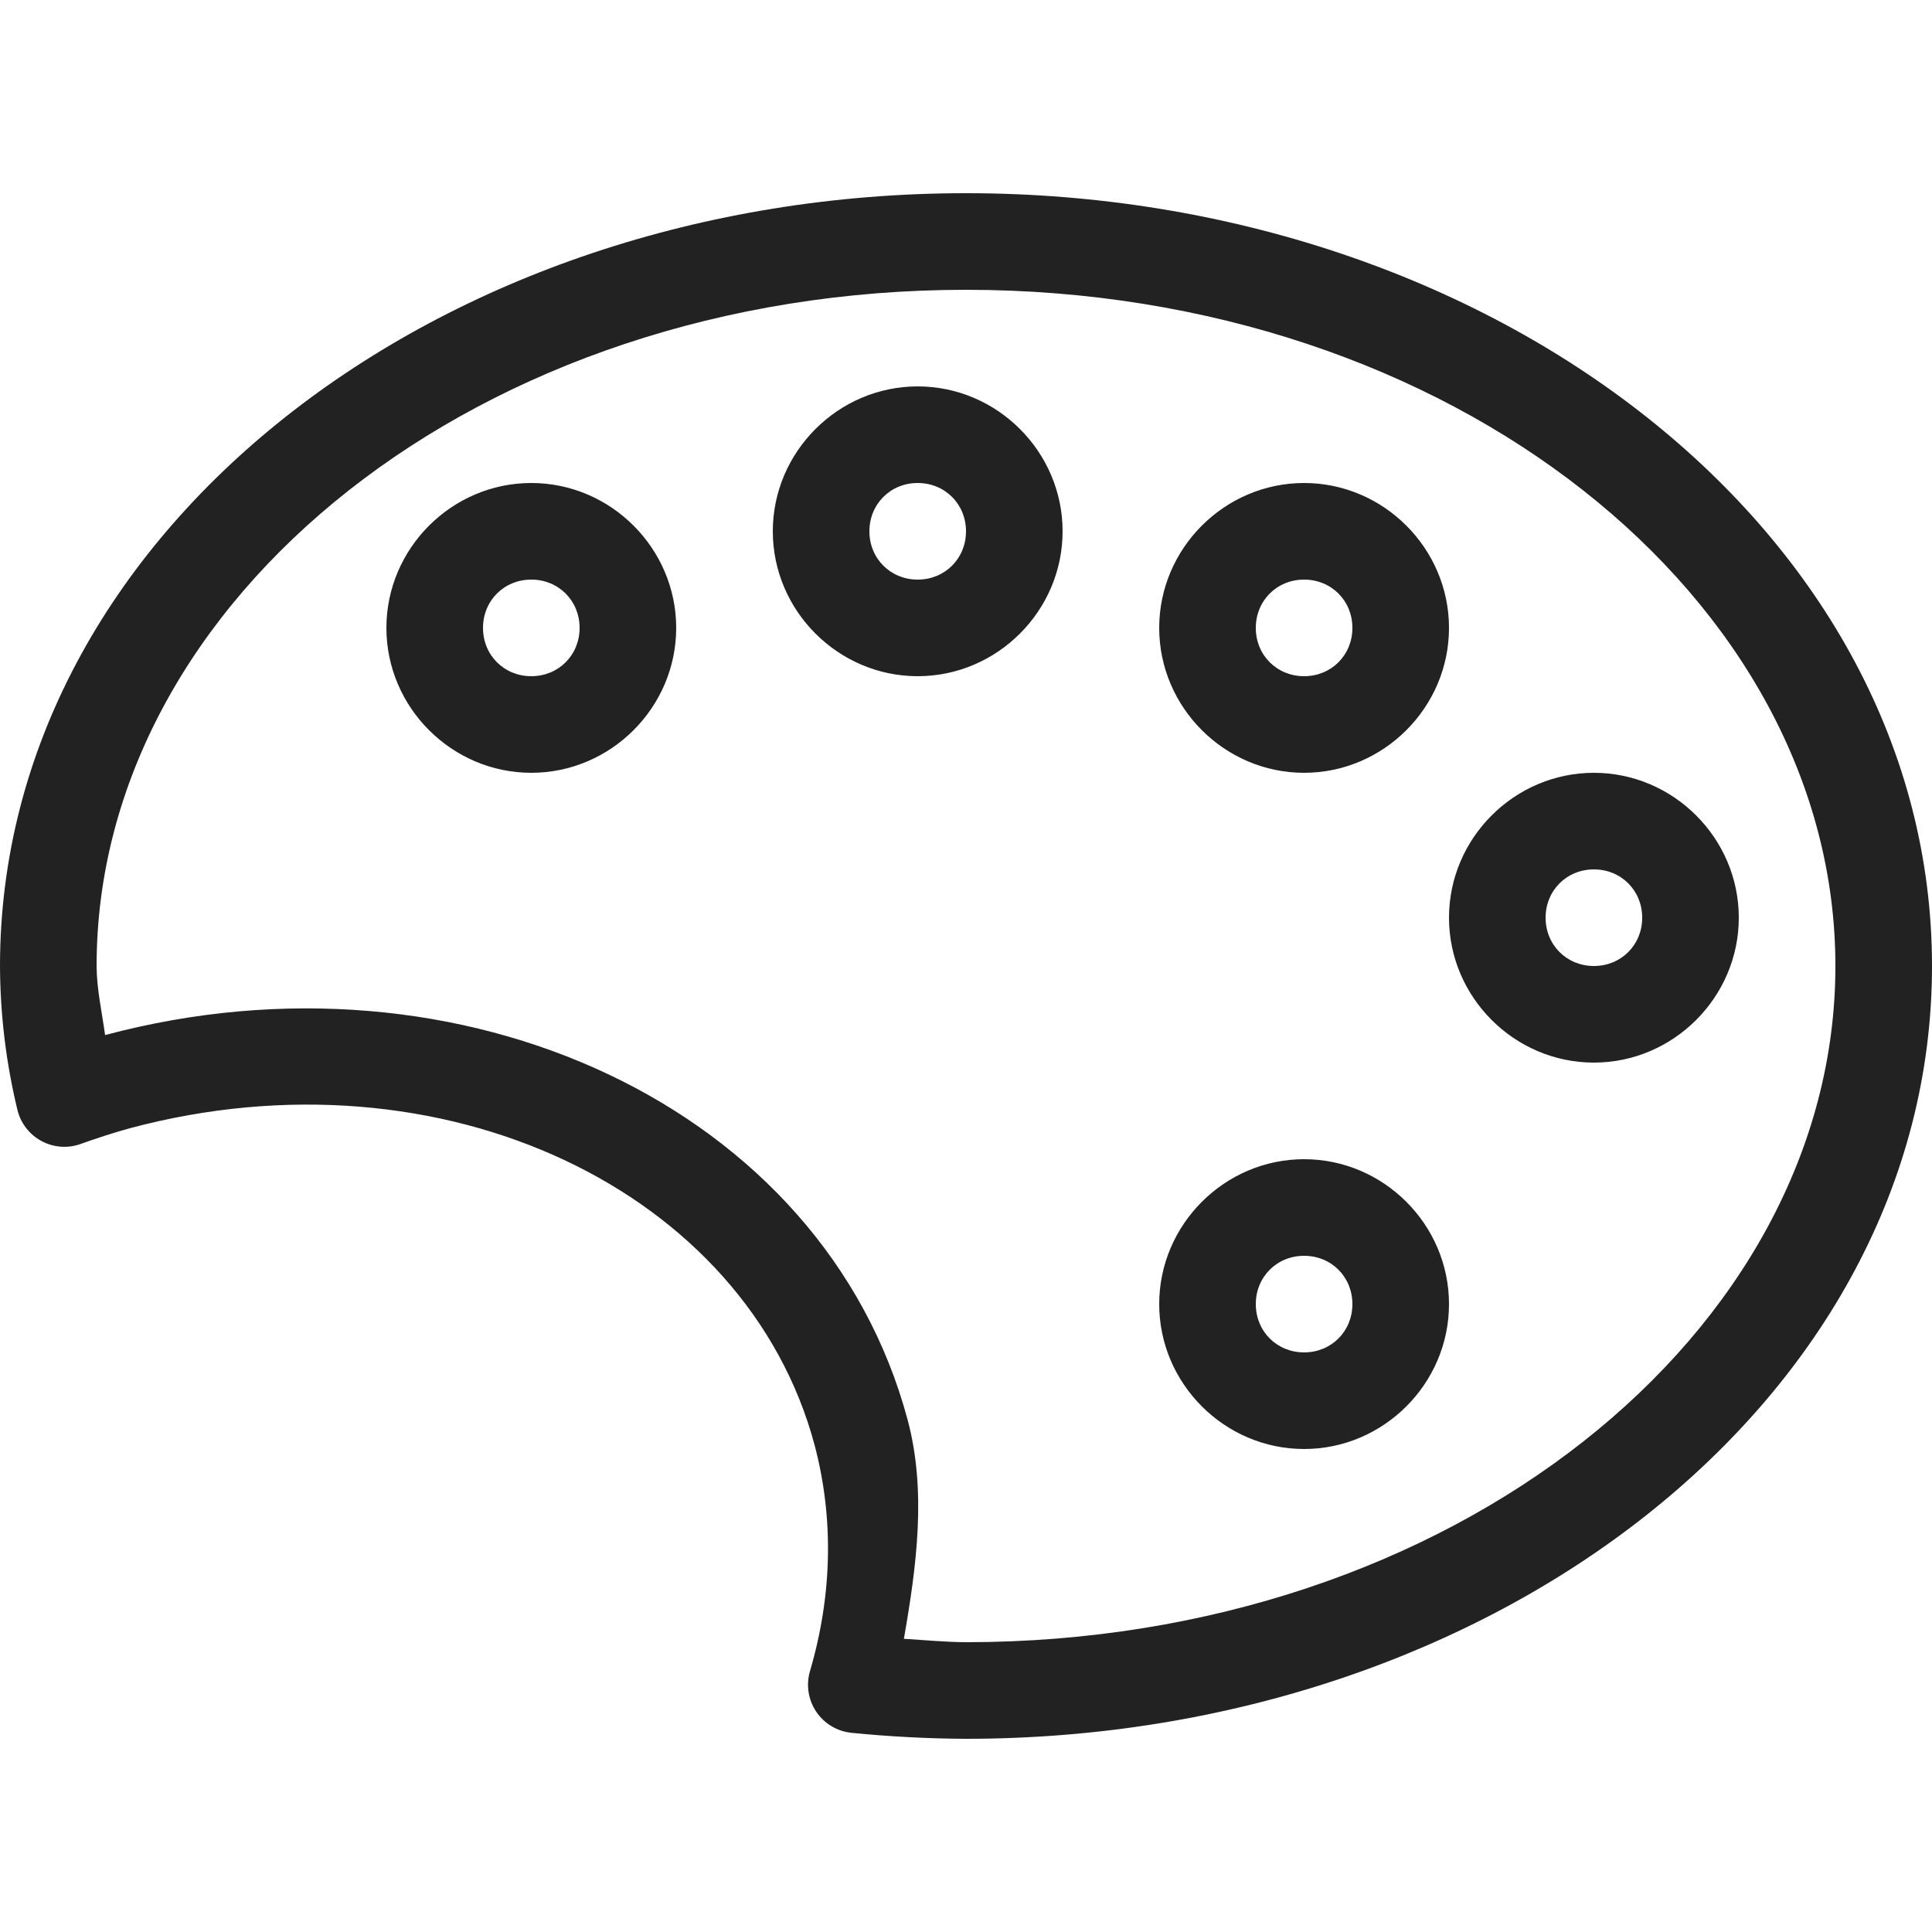
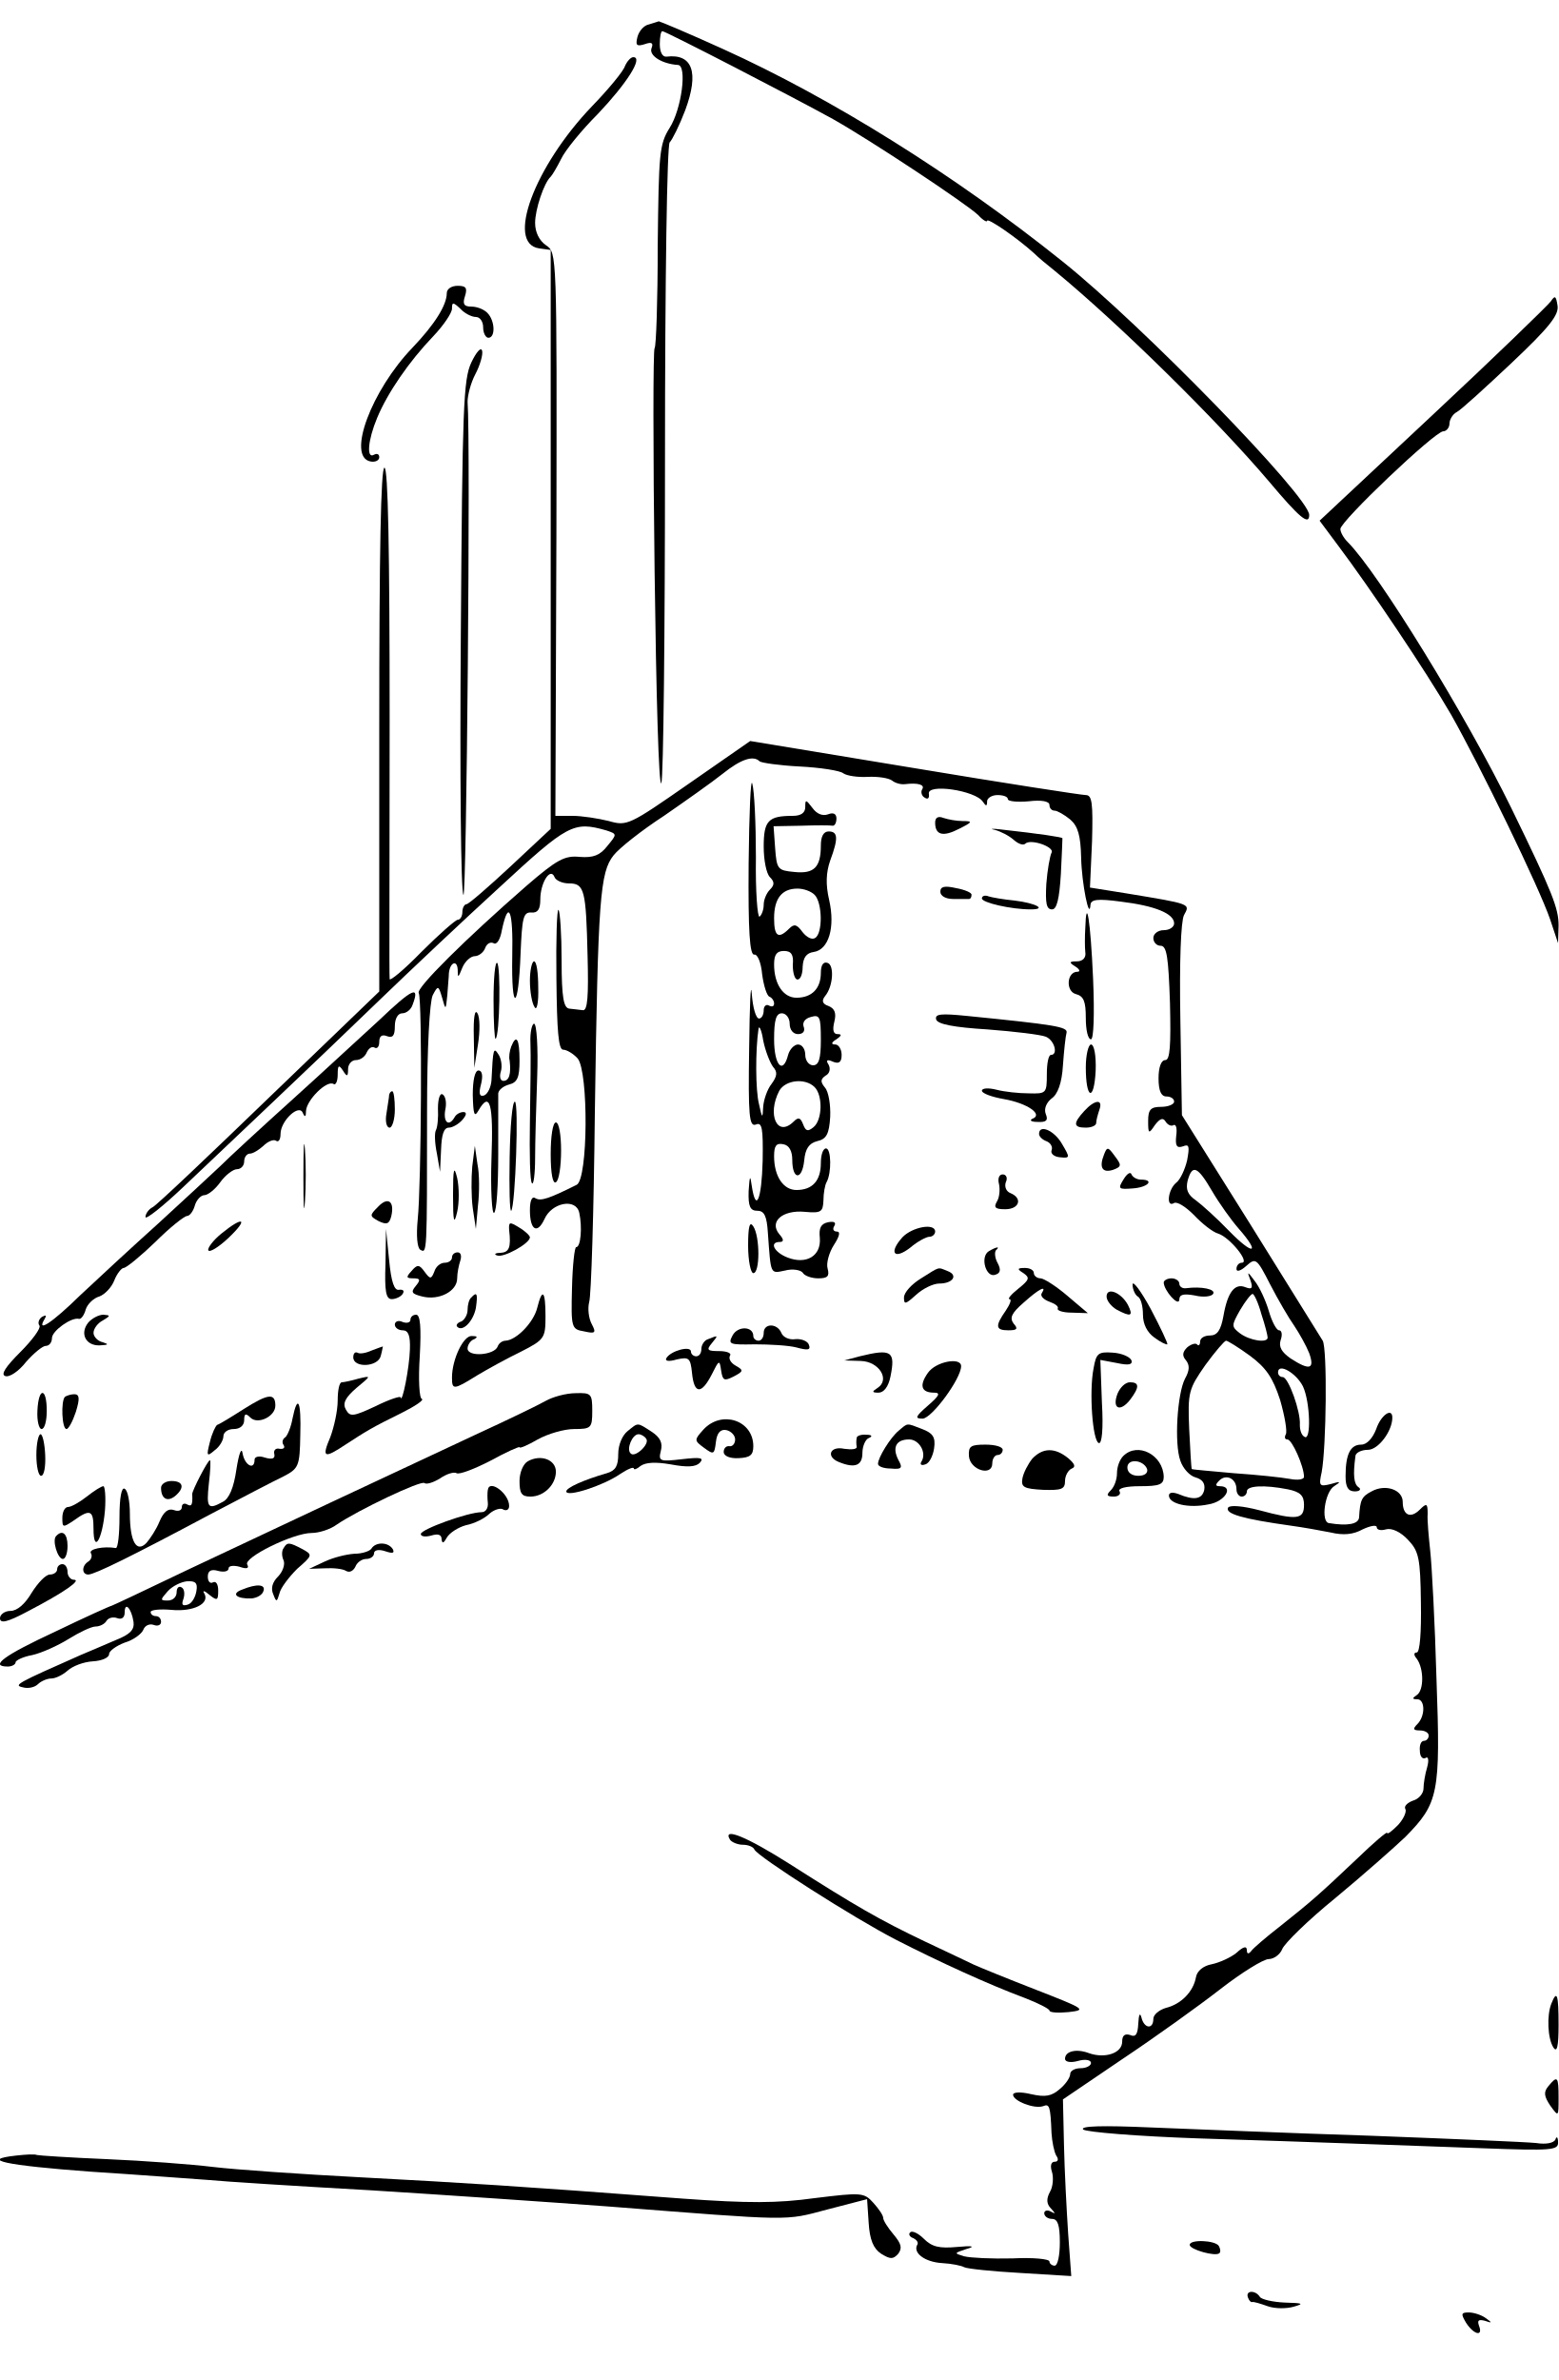
- <svg xmlns="http://www.w3.org/2000/svg" width="800px" height="800px" viewBox="0 0 20 20" version="1.1">
-   <g id="layer1">
-     <path d="M 10,2 C 4.54,2 0,5.516 0,10 a 0.5,0.5 0 0 0 0,0.002 c 0.002,0.499 0.062,0.997 0.18,1.486 a 0.5,0.5 0 0 0 0.656,0.354 c 0.167,-0.06 0.335,-0.115 0.506,-0.162 3.247,-0.869 6.387,0.652 7.09,3.277 0.2,0.753 0.185,1.553 -0.047,2.342 A 0.5,0.5 0 0 0 8.814,17.938 C 9.207,17.977 9.601,17.998 9.996,18 A 0.5,0.5 0 0 0 10,18 C 15.46,18 20,14.484 20,10 20,5.516 15.46,2 10,2 Z m 0,1 c 5.033,0 9,3.2 9,7 0,3.799 -3.965,6.998 -8.996,7 C 9.788,16.999 9.573,16.978 9.357,16.965 9.49,16.205 9.592,15.434 9.396,14.699 8.528,11.458 4.775,9.729 1.088,10.715 1.055,10.476 1.001,10.239 1,9.998 1.001,6.199 4.967,3 10,3 Z M 9.5,4 C 8.677,4 8,4.677 8,5.5 8,6.323 8.677,7 9.5,7 10.323,7 11,6.323 11,5.5 11,4.677 10.323,4 9.5,4 Z m -4,1 C 4.677,5 4,5.677 4,6.5 4,7.323 4.677,8 5.5,8 6.323,8 7,7.323 7,6.5 7,5.677 6.323,5 5.5,5 Z m 4,0 C 9.782,5 10,5.218 10,5.5 10,5.782 9.782,6 9.5,6 9.218,6 9,5.782 9,5.5 9,5.218 9.218,5 9.5,5 Z m 4,0 C 12.677,5 12,5.677 12,6.5 12,7.323 12.677,8 13.5,8 14.323,8 15,7.323 15,6.5 15,5.677 14.323,5 13.5,5 Z m -8,1 C 5.782,6 6,6.218 6,6.5 6,6.782 5.782,7 5.5,7 5.218,7 5,6.782 5,6.5 5,6.218 5.218,6 5.5,6 Z m 8,0 C 13.782,6 14,6.218 14,6.5 14,6.782 13.782,7 13.5,7 13.218,7 13,6.782 13,6.5 13,6.218 13.218,6 13.5,6 Z m 3,2 C 15.677,8 15,8.677 15,9.5 15,10.323 15.677,11 16.5,11 17.323,11 18,10.323 18,9.5 18,8.677 17.323,8 16.5,8 Z m 0,1 C 16.782,9 17,9.218 17,9.5 17,9.782 16.782,10 16.5,10 16.218,10 16,9.782 16,9.5 16,9.218 16.218,9 16.5,9 Z m -3,3 C 12.677,12 12,12.677 12,13.5 12,14.323 12.677,15 13.5,15 14.323,15 15,14.323 15,13.5 15,12.677 14.323,12 13.5,12 Z m 0,1 C 13.782,13 14,13.218 14,13.5 14,13.782 13.782,14 13.5,14 13.218,14 13,13.782 13,13.5 13,13.218 13.218,13 13.5,13 Z" style="fill:#222222; fill-opacity:1; stroke:none; stroke-width:0px;" />
+ <svg xmlns="http://www.w3.org/2000/svg" version="1.0" width="300pt" height="458pt" viewBox="0 0 300 458" preserveAspectRatio="xMidYMid meet">
+   <g transform="translate(0,458) scale(0.1,-0.1)" fill="#000000" stroke="none">
+     <path d="M1249 4533 c-10 -2 -19 -13 -22 -24 -4 -16 -2 -19 14 -14 14 5 17 2 13 -8 -5 -14 20 -30 51 -32 18 -1 7 -85 -16 -121 -20 -32 -21 -49 -23 -227 0 -106 -3 -194 -6 -197 -3 -3 -3 -196 0 -430 3 -234 8 -417 13 -407 4 10 7 290 7 621 0 355 4 606 9 612 5 5 19 33 30 62 27 73 14 109 -36 103 -8 -1 -13 9 -13 24 0 14 2 25 5 25 6 0 252 -127 328 -169 73 -41 257 -163 280 -185 9 -10 17 -14 17 -11 0 7 58 -33 90 -62 8 -8 26 -23 40 -34 124 -102 312 -287 413 -406 58 -69 77 -85 77 -64 0 35 -321 365 -475 488 -207 166 -444 314 -654 409 -66 30 -121 53 -123 53 -2 -1 -10 -3 -19 -6z" />
+     <path d="M1203 4453 c-3 -10 -32 -45 -64 -78 -110 -115 -166 -264 -101 -273 l22 -3 0 -557 0 -557 -77 -72 c-43 -40 -81 -73 -85 -73 -4 0 -8 -7 -8 -15 0 -8 -4 -15 -9 -15 -4 0 -36 -28 -70 -62 -33 -34 -61 -57 -61 -52 -1 5 0 228 0 497 0 329 -3 487 -10 487 -7 0 -10 -163 -10 -504 l0 -504 -211 -203 c-116 -112 -217 -208 -225 -212 -8 -4 -14 -13 -14 -19 0 -6 33 20 72 57 40 38 118 112 173 164 55 52 147 140 205 196 58 56 162 154 232 218 131 121 142 127 205 109 21 -7 21 -7 2 -30 -14 -18 -27 -23 -53 -21 -29 3 -44 -5 -103 -56 -117 -102 -213 -197 -207 -206 7 -12 5 -370 -2 -436 -3 -31 -1 -54 5 -58 13 -7 13 -11 13 265 0 125 5 213 11 225 10 19 11 19 18 -5 7 -25 7 -24 10 5 1 17 3 35 3 42 2 21 16 27 17 7 0 -17 1 -16 9 4 5 12 16 22 24 22 7 0 17 7 20 16 3 8 10 12 16 9 6 -4 13 7 16 25 13 61 22 38 20 -50 -2 -110 12 -106 16 5 3 69 5 80 21 79 12 -1 17 6 17 25 0 32 19 62 27 44 2 -7 15 -13 28 -13 30 0 33 -12 36 -140 2 -77 0 -105 -9 -104 -7 1 -18 2 -26 3 -11 1 -15 21 -15 93 0 50 -3 94 -6 97 -3 3 -5 -57 -4 -132 1 -102 4 -137 13 -137 7 0 20 -8 28 -17 21 -26 20 -232 -2 -243 -52 -26 -69 -32 -79 -26 -7 5 -11 -4 -11 -23 0 -38 14 -47 28 -17 14 32 61 41 67 12 6 -27 3 -66 -6 -66 -3 0 -7 -35 -8 -79 -2 -76 -1 -79 23 -83 22 -5 24 -3 15 14 -6 11 -8 30 -5 42 4 11 9 176 11 366 6 412 10 461 36 494 11 14 54 48 97 76 42 29 93 65 113 81 35 28 59 36 71 24 3 -3 38 -8 77 -10 40 -2 78 -8 84 -13 7 -5 28 -8 47 -7 19 1 40 -2 47 -7 6 -5 17 -8 25 -7 25 3 39 -1 33 -10 -3 -5 -1 -13 5 -16 6 -4 9 -1 8 7 -5 21 90 7 104 -15 6 -9 8 -9 8 1 0 6 9 12 20 12 11 0 20 -3 20 -8 0 -4 18 -6 40 -4 25 3 40 0 40 -7 0 -6 4 -11 10 -11 5 0 19 -8 30 -17 15 -13 20 -31 21 -73 1 -50 16 -124 18 -91 1 10 13 12 58 6 66 -8 103 -23 103 -42 0 -7 -9 -13 -20 -13 -11 0 -20 -7 -20 -15 0 -8 6 -15 14 -15 12 0 15 -22 18 -110 2 -83 0 -110 -9 -110 -8 0 -13 -14 -13 -35 0 -24 5 -35 15 -35 8 0 15 -4 15 -10 0 -5 -11 -10 -25 -10 -20 0 -25 -5 -25 -27 0 -25 1 -26 13 -8 10 13 16 15 21 6 4 -6 11 -9 15 -6 5 2 7 -7 5 -21 -2 -19 1 -24 13 -20 12 5 13 0 8 -27 -4 -17 -13 -37 -21 -43 -16 -13 -20 -49 -4 -39 6 3 22 -7 38 -23 15 -16 36 -33 47 -36 22 -7 62 -56 45 -56 -5 0 -10 -5 -10 -12 0 -6 8 -4 19 6 18 16 20 15 46 -36 15 -29 36 -65 46 -79 10 -15 23 -38 29 -53 11 -31 1 -34 -36 -10 -17 12 -23 22 -19 35 4 11 2 19 -3 19 -5 0 -14 17 -20 38 -6 20 -18 46 -27 57 -14 19 -15 19 -8 1 5 -15 3 -18 -10 -13 -20 8 -34 -9 -42 -55 -5 -28 -12 -38 -26 -38 -11 0 -19 -5 -19 -12 0 -6 -3 -9 -6 -5 -3 3 -12 0 -19 -6 -9 -9 -10 -16 -2 -25 7 -9 7 -19 -2 -35 -15 -29 -21 -125 -9 -158 5 -15 18 -29 29 -32 14 -4 19 -12 17 -24 -4 -18 -19 -21 -50 -8 -11 4 -18 3 -18 -3 0 -16 38 -25 76 -17 32 5 50 35 22 35 -9 0 -9 3 -1 11 13 13 33 4 33 -17 0 -8 5 -14 10 -14 6 0 10 5 10 10 0 11 33 13 79 4 24 -5 31 -12 31 -30 0 -28 -13 -30 -87 -10 -31 8 -55 10 -59 5 -7 -12 28 -22 121 -35 22 -3 56 -9 76 -13 25 -6 44 -4 62 6 15 7 27 9 27 4 0 -5 8 -7 18 -4 11 3 28 -5 42 -20 21 -22 24 -35 25 -121 1 -57 -2 -96 -8 -96 -6 0 -6 -5 0 -12 14 -19 14 -61 0 -70 -9 -6 -9 -8 1 -8 15 0 16 -32 0 -48 -9 -9 -8 -12 5 -12 9 0 17 -4 17 -10 0 -5 -4 -10 -9 -10 -6 0 -9 -9 -8 -19 0 -11 5 -17 11 -14 5 4 7 -4 3 -18 -4 -13 -7 -32 -7 -41 0 -9 -9 -20 -20 -23 -11 -4 -18 -11 -15 -16 3 -5 -3 -19 -14 -31 -12 -12 -21 -19 -21 -15 0 3 -26 -19 -57 -49 -76 -72 -89 -83 -148 -130 -27 -21 -53 -43 -57 -49 -5 -6 -8 -5 -8 2 0 9 -7 7 -20 -5 -11 -9 -33 -19 -48 -22 -16 -3 -28 -13 -30 -25 -5 -28 -29 -52 -58 -59 -13 -4 -24 -13 -24 -21 0 -21 -18 -19 -23 3 -3 10 -5 5 -6 -12 -1 -21 -5 -27 -16 -22 -10 3 -15 -1 -15 -13 0 -22 -33 -33 -64 -22 -24 9 -46 4 -46 -11 0 -6 11 -8 25 -4 14 4 25 2 25 -4 0 -5 -9 -10 -20 -10 -11 0 -20 -5 -20 -11 0 -7 -9 -20 -20 -29 -16 -14 -28 -16 -55 -10 -21 5 -35 4 -35 -1 0 -12 41 -28 58 -22 12 5 14 0 16 -52 1 -16 5 -36 9 -43 5 -7 4 -12 -3 -12 -7 0 -9 -8 -5 -20 3 -10 2 -28 -4 -38 -7 -13 -7 -23 2 -32 9 -10 9 -11 0 -6 -7 4 -13 2 -13 -3 0 -6 7 -11 15 -11 11 0 15 -12 15 -45 0 -25 -4 -45 -10 -45 -5 0 -10 4 -10 8 0 5 -32 8 -71 6 -40 -1 -81 1 -93 4 -20 6 -20 6 4 14 18 5 13 7 -18 4 -34 -3 -48 0 -64 16 -11 11 -23 16 -26 12 -4 -3 -1 -9 6 -11 6 -3 10 -8 8 -12 -10 -16 14 -34 47 -36 19 -1 38 -5 43 -8 6 -3 54 -8 108 -11 l98 -6 -6 82 c-3 46 -7 122 -8 170 l-2 88 115 78 c63 42 148 103 189 135 40 31 82 57 92 57 10 0 22 9 26 19 4 11 50 56 103 99 53 44 113 97 134 117 64 65 68 83 60 304 -3 108 -9 219 -12 246 -3 28 -6 60 -5 72 0 20 -2 21 -15 8 -18 -18 -33 -11 -33 15 0 23 -33 35 -60 20 -19 -10 -22 -16 -24 -50 -1 -13 -22 -17 -58 -11 -16 2 -8 60 10 71 14 9 13 10 -7 4 -21 -5 -23 -4 -17 23 9 48 11 237 2 253 -5 8 -68 109 -140 225 l-131 209 -3 183 c-2 113 1 190 7 202 12 22 15 21 -112 42 l-69 11 4 89 c2 74 0 89 -12 89 -8 0 -157 23 -331 52 l-315 52 -118 -82 c-115 -80 -119 -82 -154 -72 -20 5 -52 10 -70 10 l-33 0 2 542 c1 542 1 542 -20 556 -13 9 -21 25 -21 43 0 26 17 77 30 89 3 3 12 18 20 34 8 17 40 56 71 87 55 58 88 109 68 109 -5 0 -12 -8 -16 -17z m1130 -2165 c14 -24 37 -56 51 -72 43 -49 29 -53 -18 -5 -23 24 -53 51 -64 59 -16 11 -20 21 -16 38 9 32 19 28 47 -20z m95 -237 c7 -21 12 -41 12 -45 0 -11 -34 -6 -53 8 -17 13 -17 15 0 45 10 17 21 31 24 31 3 0 11 -17 17 -39z m-22 -80 c31 -23 44 -42 58 -85 9 -31 14 -61 11 -66 -3 -6 -2 -10 3 -10 9 0 32 -52 32 -72 0 -5 -12 -7 -27 -4 -16 3 -64 8 -108 11 -44 4 -80 7 -81 8 -1 1 -3 36 -5 77 -3 71 -1 77 31 123 19 26 37 47 40 47 3 0 24 -13 46 -29z m102 -59 c14 -30 16 -106 3 -97 -6 3 -9 13 -9 23 2 25 -22 92 -33 92 -5 0 -9 4 -9 9 0 19 35 -1 48 -27z" />
+     <path d="M860 4016 c0 -23 -23 -60 -66 -105 -79 -82 -127 -210 -81 -219 9 -2 17 2 17 8 0 6 -4 8 -10 5 -15 -9 -12 28 6 71 20 48 61 108 108 157 20 21 36 45 36 53 0 13 2 13 16 0 8 -9 22 -16 30 -16 8 0 14 -9 14 -20 0 -11 5 -20 10 -20 14 0 13 33 -2 48 -7 7 -20 12 -31 12 -14 0 -17 5 -12 20 5 16 2 20 -14 20 -12 0 -21 -6 -21 -14z" />
+     <path d="M2985 4000 c-6 -8 -108 -107 -228 -219 l-217 -203 35 -47 c61 -81 170 -243 218 -326 55 -97 170 -333 191 -395 l15 -45 1 34 c0 33 -11 62 -91 226 -86 176 -256 453 -315 512 -8 8 -14 19 -14 25 0 15 182 188 198 188 6 0 12 7 12 15 0 7 6 18 14 22 8 4 55 47 106 95 72 68 91 92 88 110 -3 19 -5 20 -13 8z" />
+     <path d="M907 3882 c-15 -33 -17 -84 -20 -524 -2 -269 0 -494 5 -500 6 -11 14 874 8 949 0 12 6 36 15 53 9 17 15 38 13 45 -2 8 -11 -2 -21 -23z" />
+     <path d="M1441 2918 c-1 -130 2 -177 11 -175 6 1 13 -15 15 -38 3 -22 9 -41 14 -43 5 -2 9 -8 9 -13 0 -6 -4 -7 -10 -4 -5 3 -10 -1 -10 -9 0 -9 -4 -16 -9 -16 -6 0 -12 21 -14 48 -2 26 -4 -21 -5 -105 -2 -130 0 -152 13 -147 12 5 14 -7 13 -70 -2 -75 -13 -101 -21 -48 -3 22 -4 20 -6 -10 -1 -30 3 -38 17 -38 13 0 18 -10 20 -42 6 -82 4 -79 33 -73 15 4 30 1 34 -4 3 -6 17 -11 30 -11 18 0 22 4 18 19 -3 10 3 31 12 45 11 17 13 26 6 26 -7 0 -9 5 -5 11 4 7 -1 9 -12 7 -14 -3 -18 -11 -16 -30 3 -35 -26 -52 -62 -38 -26 10 -36 30 -15 30 8 0 8 5 -1 15 -20 24 6 47 49 43 32 -3 35 0 36 22 0 14 3 30 6 35 10 18 9 65 -1 65 -6 0 -10 -13 -10 -28 0 -34 -16 -52 -47 -52 -25 0 -43 26 -43 65 0 20 4 26 18 23 11 -2 17 -13 17 -30 0 -39 19 -40 23 -1 2 22 9 33 25 37 18 4 23 14 25 47 1 22 -3 48 -10 56 -9 11 -9 16 1 23 8 4 10 13 6 21 -6 9 -3 11 8 6 12 -5 17 -1 17 13 0 11 -6 20 -12 20 -9 0 -8 4 2 10 10 7 11 10 2 10 -8 0 -10 8 -6 24 4 16 1 25 -11 30 -12 4 -14 10 -7 19 16 19 18 60 5 64 -8 3 -13 -4 -13 -19 0 -30 -17 -48 -47 -48 -25 0 -43 26 -43 64 0 19 5 26 19 26 14 0 19 -7 17 -27 0 -16 4 -28 9 -28 6 0 10 11 10 25 1 17 7 26 21 28 29 4 42 47 30 100 -7 30 -6 53 2 76 16 43 15 56 -3 56 -10 0 -15 -10 -15 -27 0 -42 -13 -55 -51 -51 -32 3 -34 5 -37 46 l-3 42 53 1 c29 1 56 1 61 0 4 0 7 6 7 14 0 9 -6 12 -16 8 -11 -4 -22 1 -30 12 -13 17 -14 17 -14 2 0 -11 -8 -17 -24 -17 -47 0 -56 -9 -56 -59 0 -26 5 -52 12 -59 9 -9 9 -15 0 -24 -7 -7 -12 -20 -12 -29 0 -10 -4 -20 -8 -23 -4 -2 -8 49 -7 114 0 65 -3 129 -7 142 -3 13 -6 -57 -7 -154z m127 -60 c15 -15 16 -74 1 -83 -6 -4 -16 1 -24 11 -11 15 -16 17 -26 7 -21 -21 -29 -15 -29 20 0 38 15 57 45 57 12 0 26 -5 33 -12z m-48 -248 c0 -12 7 -20 16 -20 10 0 14 6 11 14 -3 8 2 16 14 19 17 5 19 0 19 -44 0 -37 -4 -49 -15 -49 -8 0 -15 9 -15 20 0 11 -6 20 -14 20 -7 0 -16 -9 -19 -20 -10 -39 -27 -20 -27 30 0 38 4 50 15 50 8 0 15 -9 15 -20z m-32 -83 c9 -10 8 -18 -3 -33 -8 -10 -15 -30 -16 -44 -1 -23 -2 -23 -8 5 -7 27 -7 105 -1 145 1 8 6 -2 9 -22 4 -20 13 -43 19 -51z m80 -39 c16 -16 15 -63 -2 -77 -11 -9 -15 -8 -20 5 -5 13 -9 15 -18 6 -32 -32 -52 13 -28 59 12 21 50 25 68 7z" />
+     <path d="M1800 2997 c0 -24 15 -28 46 -12 26 13 27 15 7 15 -12 0 -28 3 -37 6 -10 4 -16 1 -16 -9z" />
+     <path d="M1915 2983 c11 -3 27 -11 36 -19 9 -8 18 -11 22 -8 10 11 58 -6 51 -17 -3 -6 -8 -33 -10 -60 -2 -37 0 -49 11 -49 9 0 14 19 17 68 2 37 3 68 3 69 -1 2 -39 8 -120 17 -16 2 -21 1 -10 -1z" />
+     <path d="M1810 2864 c0 -8 10 -14 25 -14 14 0 27 0 30 0 3 0 5 3 5 8 1 4 -13 10 -30 13 -22 5 -30 3 -30 -7z" />
+     <path d="M1890 2851 c0 -8 56 -21 94 -21 32 0 10 12 -31 17 -21 2 -44 6 -50 8 -7 3 -13 1 -13 -4z" />
+     <path d="M2089 2794 c-1 -16 -1 -37 0 -46 2 -11 -5 -18 -16 -18 -15 0 -16 -2 -3 -10 8 -5 10 -10 4 -10 -21 0 -23 -38 -3 -43 15 -4 19 -14 19 -46 0 -23 4 -41 10 -41 5 0 7 46 4 117 -5 112 -13 161 -15 97z" />
+     <path d="M950 2655 c0 -43 2 -76 4 -74 8 7 10 139 3 146 -4 3 -7 -29 -7 -72z" />
+     <path d="M1020 2693 c0 -21 4 -44 9 -51 4 -8 8 8 7 38 0 27 -3 50 -8 50 -4 0 -8 -17 -8 -37z" />
+     <path d="M730 2617 c-31 -28 -105 -97 -165 -151 -61 -55 -124 -113 -141 -130 -18 -17 -72 -67 -120 -111 -49 -44 -116 -106 -149 -137 -55 -54 -86 -74 -69 -46 4 7 3 8 -5 4 -6 -4 -9 -12 -5 -17 3 -5 -14 -28 -37 -51 -28 -28 -38 -43 -29 -46 8 -3 26 9 40 27 15 17 32 31 38 31 7 0 12 7 12 15 0 14 38 41 52 37 4 -1 10 7 13 18 3 10 15 22 26 25 11 4 24 18 29 31 5 13 14 24 18 24 5 0 33 23 61 50 28 28 56 50 61 50 5 0 12 9 15 20 3 11 12 20 18 20 7 0 21 11 31 25 10 14 25 25 32 25 8 0 14 7 14 15 0 8 5 15 11 15 6 0 17 7 26 15 8 8 19 13 24 10 5 -4 9 2 9 13 0 25 36 59 43 40 4 -9 6 -7 6 4 1 21 40 60 53 52 4 -3 8 5 8 18 0 18 2 20 10 8 8 -13 10 -12 10 3 0 9 7 17 15 17 9 0 18 7 21 15 4 8 10 12 15 9 5 -3 9 2 9 11 0 11 5 15 15 11 11 -4 15 1 15 19 0 15 6 25 14 25 8 0 17 7 20 16 15 39 0 32 -64 -29z" />
+     <path d="M912 2585 l1 -60 7 45 c4 25 4 52 -1 60 -5 9 -8 -8 -7 -45z" />
+     <path d="M1802 2618 c3 -9 34 -15 99 -19 52 -4 102 -10 112 -14 17 -7 24 -35 10 -35 -5 0 -8 -17 -8 -37 0 -37 -1 -38 -35 -37 -19 0 -47 3 -62 7 -16 4 -28 3 -28 -2 0 -5 19 -12 42 -16 46 -8 77 -30 55 -38 -6 -3 -2 -6 10 -6 17 -1 21 3 16 15 -4 10 1 22 11 30 12 8 20 30 22 64 2 28 5 56 7 63 2 11 -22 15 -192 32 -50 5 -62 4 -59 -7z" />
+     <path d="M1021 2573 c1 -21 0 -89 -1 -151 -1 -62 0 -116 4 -119 3 -4 6 18 6 48 0 30 2 100 4 157 2 56 -1 102 -6 102 -4 0 -8 -17 -7 -37z" />
+     <path d="M984 2566 c-3 -8 -5 -20 -3 -27 3 -26 -1 -39 -12 -39 -6 0 -8 8 -5 18 3 9 1 24 -4 32 -10 16 -11 13 -14 -49 -1 -13 -7 -26 -14 -29 -9 -3 -11 3 -6 22 4 16 2 26 -5 26 -7 0 -11 -19 -11 -47 1 -38 3 -44 11 -30 22 38 29 14 25 -93 -2 -60 1 -107 5 -104 5 3 8 53 8 112 0 59 0 112 0 118 1 7 10 14 21 17 16 4 20 14 20 46 0 42 -6 52 -16 27z" />
+     <path d="M2090 2526 c0 -62 16 -67 19 -6 1 29 -3 50 -9 50 -5 0 -10 -20 -10 -44z" />
+     <path d="M749 2473 c0 -5 -3 -20 -5 -35 -3 -16 0 -28 6 -28 5 0 10 16 10 35 0 19 -2 35 -5 35 -3 0 -5 -3 -6 -7z" />
+     <path d="M843 2447 c1 -18 -1 -37 -4 -42 -3 -6 -2 -26 2 -45 l6 -35 2 43 c1 28 5 42 15 42 7 0 19 7 26 15 8 9 9 15 2 15 -6 0 -14 -4 -17 -10 -11 -19 -22 -10 -18 14 3 13 1 26 -5 30 -5 3 -9 -8 -9 -27z" />
+     <path d="M981 2353 c-1 -59 0 -105 3 -103 8 9 15 210 7 210 -5 0 -9 -48 -10 -107z" />
+     <path d="M2087 2442 c-22 -24 -21 -32 3 -32 11 0 20 4 20 9 0 5 3 16 6 25 8 22 -9 20 -29 -2z" />
+     <path d="M1060 2359 c0 -37 4 -58 10 -54 6 3 10 31 10 61 0 30 -4 54 -10 54 -6 0 -10 -27 -10 -61z" />
+     <path d="M584 2315 c0 -55 1 -76 3 -47 2 29 2 74 0 100 -2 26 -3 2 -3 -53z" />
+     <path d="M2000 2398 c0 -5 6 -11 14 -14 8 -3 13 -11 10 -18 -2 -6 5 -12 16 -13 20 -2 20 -1 4 26 -15 26 -44 38 -44 19z" />
+     <path d="M909 2335 c-2 -22 -2 -58 1 -80 l6 -40 4 45 c3 25 3 61 -1 80 l-5 35 -5 -40z" />
+     <path d="M2125 2358 c-10 -25 -3 -36 18 -29 16 6 16 9 3 26 -13 18 -15 19 -21 3z" />
+     <path d="M872 2280 c0 -52 2 -58 8 -32 4 17 4 47 0 65 -6 25 -8 19 -8 -33z" />
+     <path d="M2163 2311 c-12 -19 -10 -20 17 -18 30 2 43 17 16 17 -8 0 -16 5 -18 10 -2 6 -9 1 -15 -9z" />
+     <path d="M1923 2301 c2 -10 1 -25 -4 -33 -7 -12 -3 -15 16 -15 27 0 34 21 10 31 -8 3 -12 12 -9 21 4 8 1 15 -6 15 -7 0 -10 -8 -7 -19z" />
+     <path d="M728 2258 c-17 -17 -17 -18 1 -28 15 -7 20 -6 24 9 7 29 -6 39 -25 19z" />
+     <path d="M426 2206 c-16 -13 -27 -28 -25 -32 2 -5 20 6 39 24 39 37 29 43 -14 8z" />
+     <path d="M980 2213 c4 -34 0 -43 -17 -44 -10 0 -13 -3 -6 -5 12 -5 63 23 63 35 0 3 -9 12 -21 19 -18 11 -20 11 -19 -5z" />
+     <path d="M1440 2183 c0 -29 5 -53 10 -53 13 0 13 70 0 90 -7 11 -10 0 -10 -37z" />
+     <path d="M1737 2199 c-27 -30 -16 -44 15 -20 14 12 31 21 37 21 6 0 11 5 11 10 0 17 -44 9 -63 -11z" />
+     <path d="M742 2148 c-2 -53 1 -68 12 -68 8 0 18 5 21 10 4 6 1 9 -7 8 -9 -2 -15 15 -19 57 l-6 60 -1 -67z" />
+     <path d="M1903 2172 c-17 -11 -5 -52 13 -45 10 3 11 10 4 23 -5 9 -6 20 -3 24 9 8 1 7 -14 -2z" />
+     <path d="M870 2160 c0 -5 -6 -10 -14 -10 -8 0 -17 -7 -20 -17 -6 -15 -8 -15 -19 0 -10 14 -14 14 -25 1 -11 -12 -10 -14 4 -14 13 0 14 -3 4 -15 -10 -12 -7 -15 13 -20 32 -8 67 10 67 35 0 10 3 25 6 34 3 9 1 16 -5 16 -6 0 -11 -4 -11 -10z" />
+     <path d="M1773 2120 c-18 -11 -33 -27 -33 -37 0 -14 3 -13 23 5 13 12 33 22 45 22 26 0 37 16 16 24 -20 8 -14 9 -51 -14z" />
+     <path d="M1970 2130 c13 -9 11 -13 -10 -30 -14 -11 -21 -20 -17 -20 5 0 1 -10 -7 -22 -21 -30 -20 -38 5 -38 17 0 19 3 10 13 -8 11 -4 20 19 40 30 27 46 35 35 18 -3 -5 4 -12 15 -16 11 -4 18 -9 16 -13 -2 -4 10 -8 27 -8 l31 -1 -39 33 c-22 19 -46 34 -52 34 -7 0 -13 5 -13 10 0 6 -8 10 -17 10 -15 0 -16 -2 -3 -10z" />
+     <path d="M2180 2108 c0 -9 5 -20 10 -23 6 -3 10 -19 10 -35 0 -18 8 -34 22 -44 12 -9 23 -14 25 -13 1 2 -13 32 -32 68 -19 35 -35 56 -35 47z" />
+     <path d="M2240 2112 c0 -15 29 -48 30 -33 0 10 8 12 30 8 16 -4 32 -2 35 3 6 9 -22 15 -52 11 -7 -1 -13 3 -13 9 0 5 -7 10 -15 10 -8 0 -15 -4 -15 -8z" />
+     <path d="M2130 2085 c0 -8 9 -19 19 -25 28 -15 33 -13 22 9 -13 24 -41 35 -41 16z" />
+     <path d="M907 2083 c-4 -3 -7 -14 -7 -24 0 -9 -6 -19 -12 -22 -7 -2 -11 -7 -8 -10 10 -11 31 10 36 36 4 28 2 32 -9 20z" />
+     <path d="M1034 2063 c-7 -28 -40 -62 -61 -63 -6 0 -13 -5 -15 -11 -6 -17 -58 -21 -58 -4 0 7 6 16 13 18 7 4 6 6 -5 6 -16 1 -38 -45 -38 -80 0 -24 3 -24 48 4 20 12 58 33 85 46 45 23 47 26 47 68 0 49 -6 56 -16 16z" />
+     <path d="M170 2035 c-17 -21 -5 -45 22 -44 17 1 18 2 6 6 -10 2 -18 11 -18 18 0 8 8 19 18 24 15 9 15 10 1 11 -9 0 -22 -7 -29 -15z" />
+     <path d="M790 2040 c0 -5 -7 -7 -15 -4 -8 4 -15 1 -15 -5 0 -6 7 -11 15 -11 11 0 15 -10 14 -37 -1 -35 -15 -106 -18 -92 0 3 -22 -4 -48 -17 -43 -20 -49 -21 -57 -7 -7 12 -2 23 20 42 29 24 29 24 4 18 -14 -4 -28 -7 -32 -7 -5 0 -8 -16 -8 -35 0 -20 -7 -51 -14 -70 -17 -40 -13 -43 29 -15 40 26 51 33 108 61 26 13 44 25 39 27 -5 1 -7 38 -4 82 3 56 1 80 -7 80 -6 0 -11 -4 -11 -10z" />
+     <path d="M1410 2010 c-9 -17 -6 -18 43 -17 28 0 65 -2 80 -6 22 -6 28 -5 24 5 -2 7 -14 12 -26 11 -12 -2 -24 4 -27 12 -8 19 -34 19 -34 0 0 -8 -4 -15 -10 -15 -5 0 -10 4 -10 9 0 19 -30 20 -40 1z" />
+     <path d="M1363 2003 c-7 -2 -13 -11 -13 -19 0 -8 -4 -14 -10 -14 -5 0 -10 4 -10 9 0 12 -38 2 -47 -12 -4 -6 3 -8 20 -3 23 5 26 3 29 -26 4 -41 18 -42 38 -3 14 28 15 29 18 8 3 -20 6 -21 24 -12 19 10 20 12 4 21 -9 5 -14 13 -11 19 4 5 -6 9 -21 9 -22 0 -25 2 -14 15 13 16 13 16 -7 8z" />
+     <path d="M715 1981 c-11 -5 -23 -7 -27 -4 -5 2 -8 -2 -8 -9 0 -21 48 -19 53 3 3 11 4 19 4 18 -1 0 -11 -4 -22 -8z" />
+     <path d="M1655 1970 l-30 -8 32 -1 c35 -1 57 -36 32 -52 -11 -7 -11 -9 2 -9 10 0 19 11 23 31 10 49 2 54 -59 39z" />
+     <path d="M2105 1947 c-9 -45 -2 -140 10 -144 6 -2 9 27 6 78 l-3 82 32 -6 c23 -5 30 -3 28 5 -3 7 -19 14 -36 15 -28 2 -32 -1 -37 -30z" />
+     <path d="M1786 1938 c-17 -24 -13 -38 12 -38 13 0 10 -6 -12 -25 -24 -21 -26 -25 -10 -25 18 1 74 77 74 101 0 18 -49 9 -64 -13z" />
+     <path d="M2151 1898 c-11 -29 5 -36 24 -12 19 25 18 34 0 34 -9 0 -19 -10 -24 -22z" />
+     <path d="M72 1865 c-1 -19 3 -35 8 -35 6 0 10 16 10 35 0 46 -16 46 -18 0z" />
+     <path d="M125 1892 c-8 -8 -6 -62 3 -62 4 0 12 15 18 33 8 26 7 34 -3 34 -7 0 -15 -3 -18 -5z" />
+     <path d="M470 1869 c-25 -16 -48 -30 -52 -31 -3 -2 -10 -16 -14 -33 -7 -27 -6 -29 9 -16 10 7 17 20 17 27 0 8 9 14 20 14 12 0 20 7 20 17 0 13 3 14 12 5 14 -14 48 2 48 23 0 25 -14 23 -60 -6z" />
+     <path d="M1050 1884 c-14 -8 -74 -37 -135 -65 -165 -77 -393 -184 -554 -260 -79 -38 -145 -69 -146 -69 -2 0 -51 -22 -109 -50 -99 -46 -127 -67 -91 -67 8 0 15 4 15 8 0 4 15 11 32 14 18 4 49 18 70 31 21 13 44 24 52 24 8 0 18 5 21 11 4 6 13 8 21 5 8 -3 14 1 14 11 0 22 13 8 17 -18 2 -15 -6 -24 -34 -35 -21 -9 -51 -22 -68 -29 -122 -54 -130 -58 -111 -62 10 -3 23 0 29 6 6 6 18 11 26 11 8 0 22 7 31 15 10 9 31 17 49 18 17 1 31 7 31 14 0 6 14 16 30 22 17 5 33 17 36 25 3 8 12 12 20 9 8 -3 14 0 14 6 0 6 -4 11 -10 11 -5 0 -10 3 -10 8 0 4 18 6 40 4 42 -4 75 12 63 32 -4 6 1 5 10 -3 15 -12 17 -11 17 8 0 12 -4 19 -10 16 -5 -3 -10 1 -10 11 0 11 6 15 20 11 11 -3 20 -1 20 5 0 5 10 6 21 3 14 -5 19 -3 15 4 -9 13 88 61 124 61 14 0 36 7 48 16 41 28 163 86 169 80 4 -3 17 1 30 9 13 9 27 13 32 10 5 -3 34 8 65 24 31 17 56 28 56 26 0 -3 16 4 35 15 20 11 51 20 70 20 33 0 35 2 35 35 0 33 -2 35 -32 34 -18 0 -44 -7 -58 -15z m-672 -366 c-2 -12 -9 -24 -17 -26 -10 -3 -12 0 -8 11 3 9 2 19 -3 22 -6 4 -10 -1 -10 -9 0 -9 -7 -16 -17 -16 -15 0 -15 1 0 18 9 10 26 18 37 19 16 1 21 -3 18 -19z" />
+     <path d="M563 1850 c-3 -17 -10 -33 -14 -36 -5 -3 -7 -10 -3 -15 3 -5 0 -8 -8 -7 -7 2 -12 -3 -10 -10 2 -9 -4 -11 -18 -7 -11 4 -20 2 -20 -4 0 -21 -19 -11 -23 12 -2 13 -7 1 -12 -31 -5 -35 -14 -56 -26 -62 -29 -16 -32 -12 -27 35 3 25 4 45 2 45 -4 0 -34 -58 -34 -65 1 -21 -1 -25 -10 -20 -5 3 -10 1 -10 -5 0 -7 -7 -9 -15 -6 -11 4 -20 -3 -28 -22 -6 -15 -18 -33 -25 -41 -19 -20 -32 2 -32 56 0 23 -4 45 -10 48 -6 4 -10 -17 -10 -54 0 -34 -3 -60 -7 -60 -24 4 -53 -2 -48 -10 3 -5 1 -12 -5 -16 -13 -8 -13 -25 0 -25 12 0 85 36 235 116 61 32 124 65 141 73 29 15 31 20 32 79 2 66 -5 81 -15 32z" />
+     <path d="M2649 1830 c-7 -18 -18 -30 -29 -30 -21 0 -30 -19 -30 -61 0 -21 5 -29 18 -29 9 0 13 4 7 8 -9 6 -11 23 -6 60 0 6 11 12 24 12 20 0 47 36 47 62 0 20 -22 5 -31 -22z" />
+     <path d="M1354 1829 c-18 -20 -18 -21 1 -35 19 -14 20 -13 23 11 2 18 9 25 20 23 9 -2 17 -10 17 -18 0 -8 -5 -14 -11 -13 -6 1 -11 -4 -11 -11 0 -8 12 -13 29 -12 22 1 28 6 28 23 0 50 -61 70 -96 32z" />
+     <path d="M1208 1826 c-10 -8 -18 -26 -18 -44 0 -23 -5 -32 -22 -37 -45 -13 -78 -28 -78 -35 0 -12 71 11 103 33 15 10 27 15 27 11 0 -3 6 -1 13 5 10 7 29 8 58 3 32 -6 48 -5 56 3 9 10 1 11 -34 7 -43 -5 -46 -4 -41 16 4 15 -1 26 -18 37 -28 18 -25 18 -46 1z m36 -15 c7 -10 -22 -37 -30 -28 -9 8 3 37 15 37 5 0 12 -4 15 -9z" />
+     <path d="M1730 1827 c-16 -13 -40 -52 -40 -64 0 -5 11 -9 25 -9 21 -2 23 1 14 17 -12 24 -4 39 21 39 19 0 34 -25 24 -42 -4 -6 -1 -9 7 -6 8 2 15 17 17 31 3 21 -2 29 -23 37 -31 12 -27 12 -45 -3z" />
+     <path d="M70 1780 c0 -22 4 -40 9 -40 6 0 9 18 8 40 -1 22 -5 40 -9 40 -4 0 -8 -18 -8 -40z" />
+     <path d="M1649 1813 c-1 -5 -1 -12 0 -17 1 -5 -10 -6 -24 -4 -28 6 -36 -16 -9 -26 30 -12 44 -6 44 18 0 13 6 27 13 29 7 3 5 6 -5 6 -10 1 -19 -2 -19 -6z" />
+     <path d="M1865 1778 c2 -27 45 -40 45 -14 0 9 5 16 10 16 6 0 10 5 10 10 0 6 -15 10 -33 10 -29 0 -33 -3 -32 -22z" />
+     <path d="M1987 1773 c-8 -10 -17 -27 -19 -38 -3 -17 3 -20 40 -22 35 -1 42 1 42 17 0 10 6 21 13 24 8 3 6 9 -7 20 -26 21 -49 20 -69 -1z" />
+     <path d="M2162 1778 c-7 -7 -12 -21 -12 -33 0 -12 -5 -26 -12 -33 -9 -9 -8 -12 6 -12 9 0 14 5 11 10 -4 6 12 10 39 10 37 0 46 3 46 18 -1 42 -50 68 -78 40z m46 -25 c2 -8 -5 -13 -17 -13 -12 0 -21 6 -21 16 0 18 31 15 38 -3z" />
+     <path d="M1016 1768 c-9 -5 -16 -22 -16 -38 0 -24 4 -30 21 -30 26 0 49 23 49 48 0 23 -29 34 -54 20z" />
+     <path d="M310 1717 c0 -21 12 -28 27 -16 19 16 16 29 -7 29 -11 0 -20 -6 -20 -13z" />
+     <path d="M167 1700 c-14 -11 -30 -20 -36 -20 -6 0 -11 -9 -11 -21 0 -19 1 -19 22 -5 32 23 38 20 38 -16 0 -49 17 -21 22 35 2 26 0 47 -3 47 -4 0 -18 -9 -32 -20z" />
+     <path d="M939 1713 c-1 -5 -1 -16 0 -25 1 -10 -4 -18 -12 -18 -26 0 -117 -33 -117 -42 0 -5 9 -6 20 -3 13 4 20 2 20 -7 1 -9 4 -8 10 3 5 9 22 20 37 24 16 3 36 13 45 22 9 8 22 12 27 8 6 -3 11 0 11 7 0 24 -38 52 -41 31z" />
+     <path d="M108 1624 c-8 -8 3 -44 13 -44 5 0 9 11 9 25 0 24 -10 32 -22 19z" />
+     <path d="M546 1601 c-4 -5 -4 -16 0 -24 3 -8 -2 -22 -11 -31 -11 -11 -14 -23 -9 -34 6 -16 7 -15 12 2 2 10 18 31 34 47 30 26 30 27 10 38 -25 13 -29 14 -36 2z" />
+     <path d="M715 1600 c-3 -5 -18 -10 -33 -10 -15 -1 -40 -7 -57 -15 l-30 -14 30 1 c17 1 35 -1 41 -5 7 -4 14 0 18 8 3 8 12 15 21 15 8 0 15 5 15 11 0 6 9 8 21 4 15 -5 19 -4 15 4 -9 14 -33 14 -41 1z" />
+     <path d="M110 1560 c0 -5 -6 -10 -14 -10 -8 0 -23 -16 -35 -35 -13 -22 -28 -35 -41 -35 -11 0 -20 -7 -20 -14 0 -11 14 -8 55 14 69 36 103 60 87 60 -6 0 -12 7 -12 15 0 8 -4 15 -10 15 -5 0 -10 -4 -10 -10z" />
+     <path d="M466 1521 c-22 -8 -11 -18 18 -17 11 1 21 7 23 14 5 13 -12 15 -41 3z" />
+     <path d="M1405 1040 c3 -5 15 -10 25 -10 10 0 20 -4 22 -9 5 -13 193 -133 273 -174 80 -41 178 -86 248 -112 26 -10 47 -21 47 -24 0 -4 17 -5 37 -3 35 4 32 6 -63 43 -54 21 -108 43 -119 48 -11 5 -54 26 -95 45 -86 41 -133 68 -260 149 -82 52 -130 72 -115 47z" />
+     <path d="M2986 724 c-9 -23 -7 -67 4 -84 7 -11 10 2 10 43 0 59 -3 69 -14 41z" />
+     <path d="M2980 565 c-9 -11 -8 -19 4 -37 16 -22 16 -22 16 15 0 41 -2 44 -20 22z" />
+     <path d="M2085 482 c6 -5 105 -13 220 -17 252 -8 352 -12 548 -19 135 -5 147 -4 146 12 0 9 -3 12 -5 5 -3 -7 -18 -10 -37 -7 -18 2 -160 8 -317 14 -157 5 -348 13 -425 16 -92 4 -137 3 -130 -4z" />
+     <path d="M32 432 c-74 -8 -21 -19 141 -31 94 -6 197 -14 227 -16 30 -3 172 -12 315 -20 143 -9 348 -23 455 -31 359 -28 339 -28 422 -6 l77 20 3 -45 c2 -33 9 -50 24 -60 18 -11 23 -11 33 0 8 11 6 19 -9 37 -11 13 -20 27 -20 32 0 5 -9 18 -19 29 -18 20 -23 20 -113 9 -72 -10 -128 -10 -253 -1 -330 25 -415 30 -620 41 -115 6 -244 15 -285 20 -41 5 -133 12 -204 15 -72 3 -132 7 -135 8 -4 2 -21 1 -39 -1z" />
+     <path d="M2290 260 c0 -9 50 -23 57 -16 3 2 2 9 -1 14 -7 11 -56 13 -56 2z" />
+     <path d="M2402 159 c2 -6 6 -10 8 -9 3 1 16 -3 30 -8 14 -5 36 -5 50 -1 21 6 18 7 -17 8 -23 1 -45 6 -48 11 -8 13 -28 13 -23 -1z" />
+     <path d="M2822 110 c15 -23 33 -27 25 -6 -4 11 -1 13 11 10 14 -5 15 -4 2 5 -8 6 -23 11 -33 11 -15 0 -15 -3 -5 -20z" />
  </g>
</svg>
